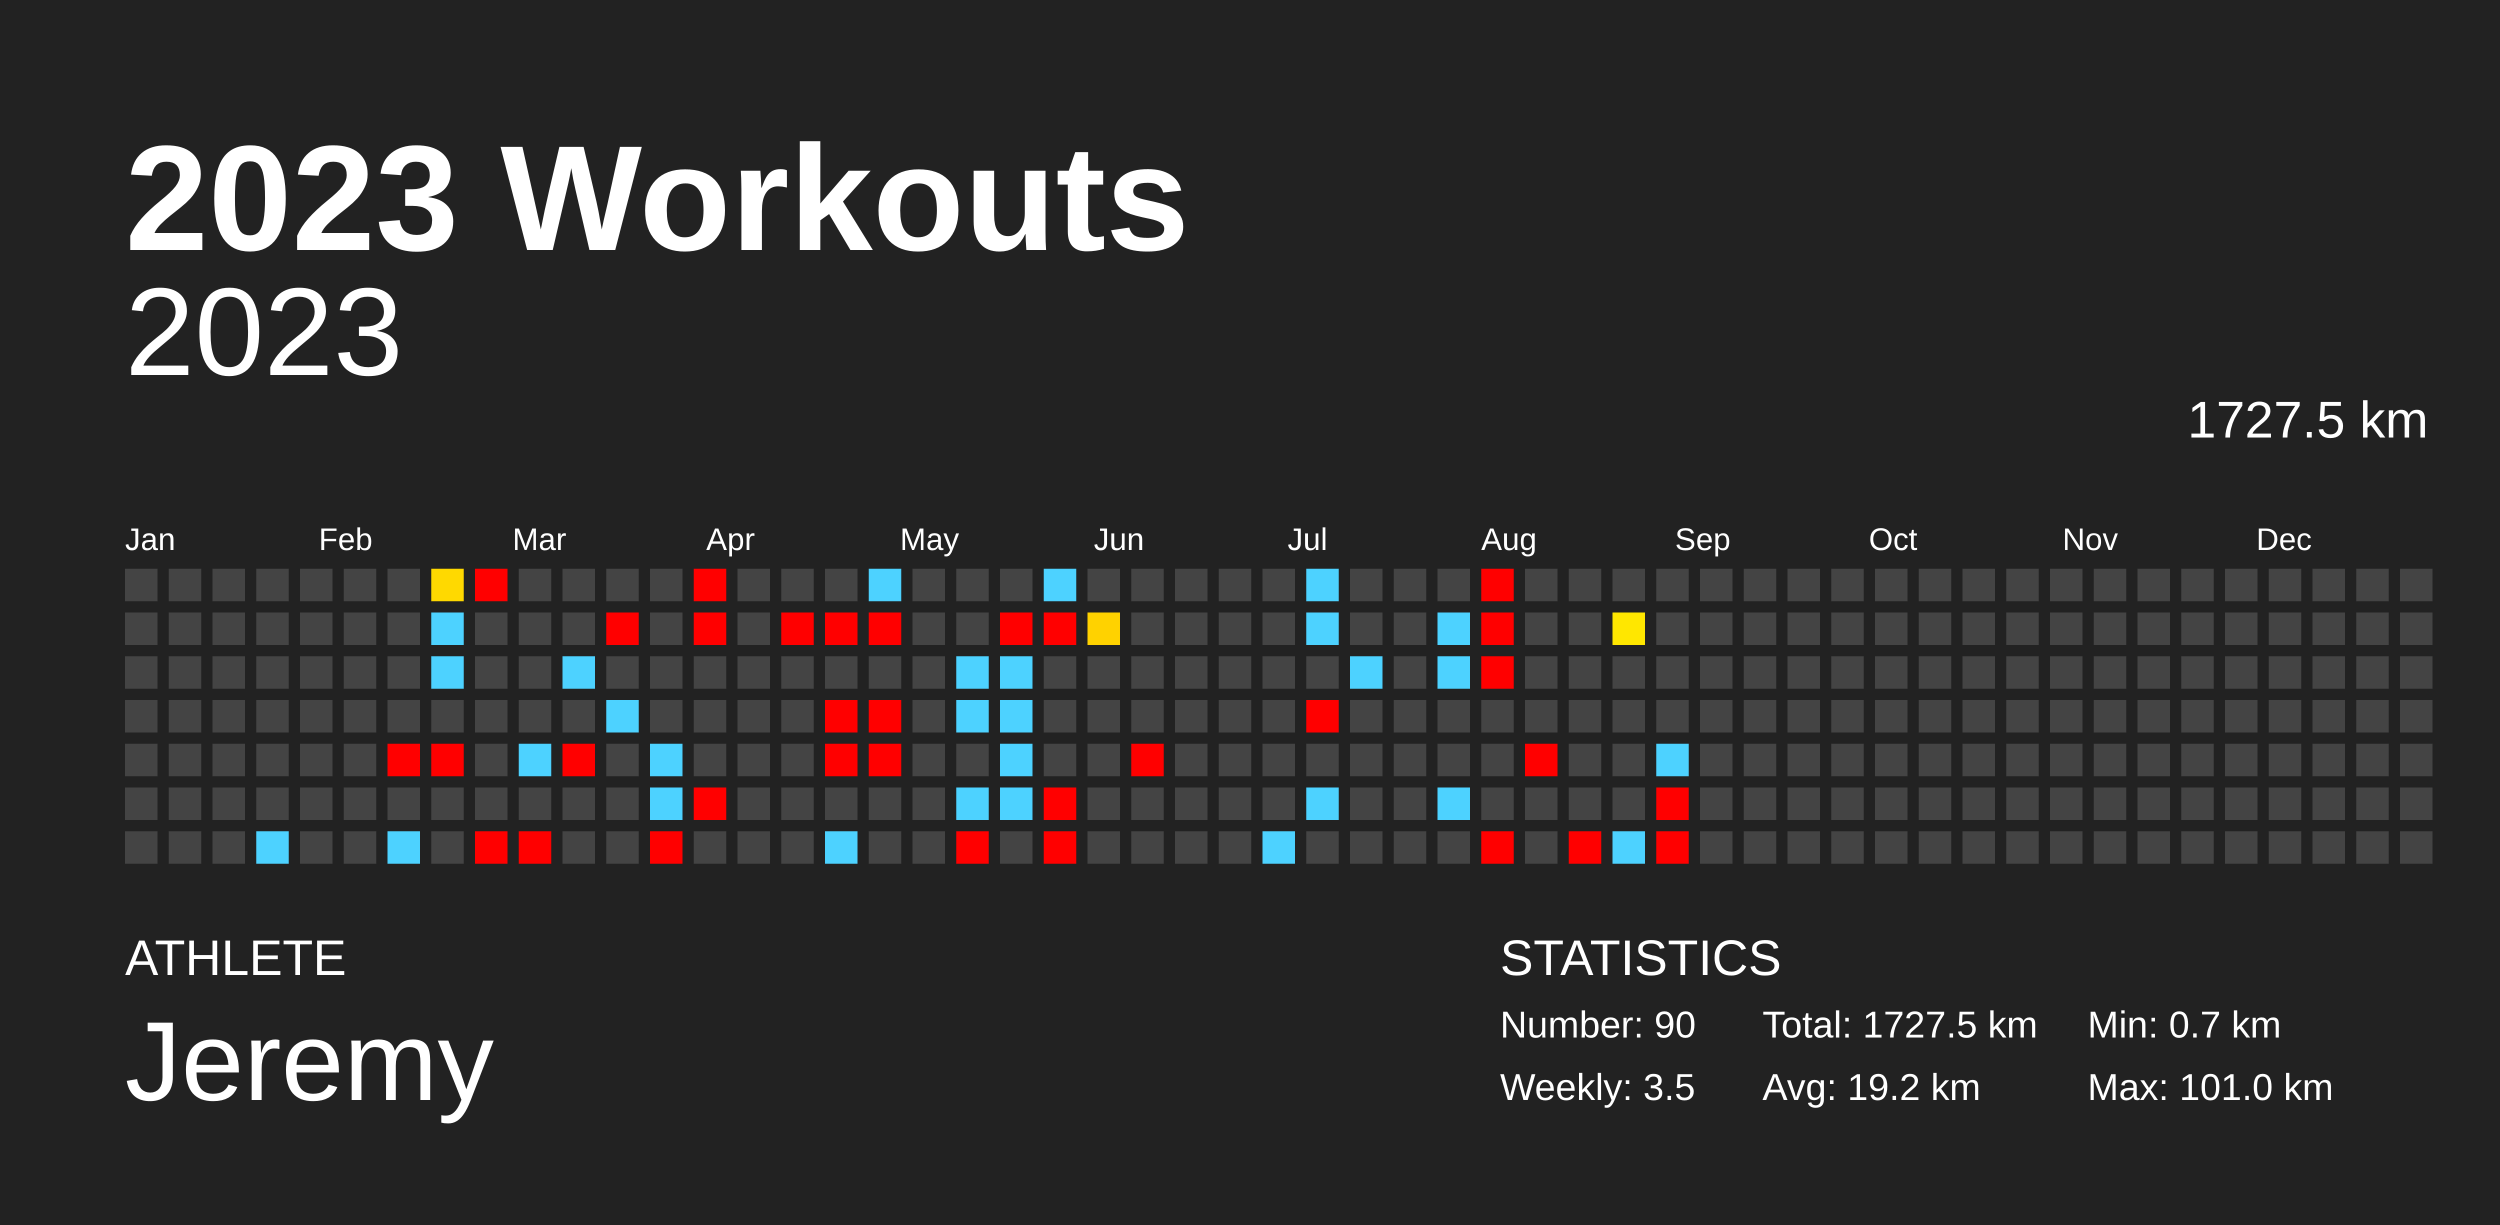
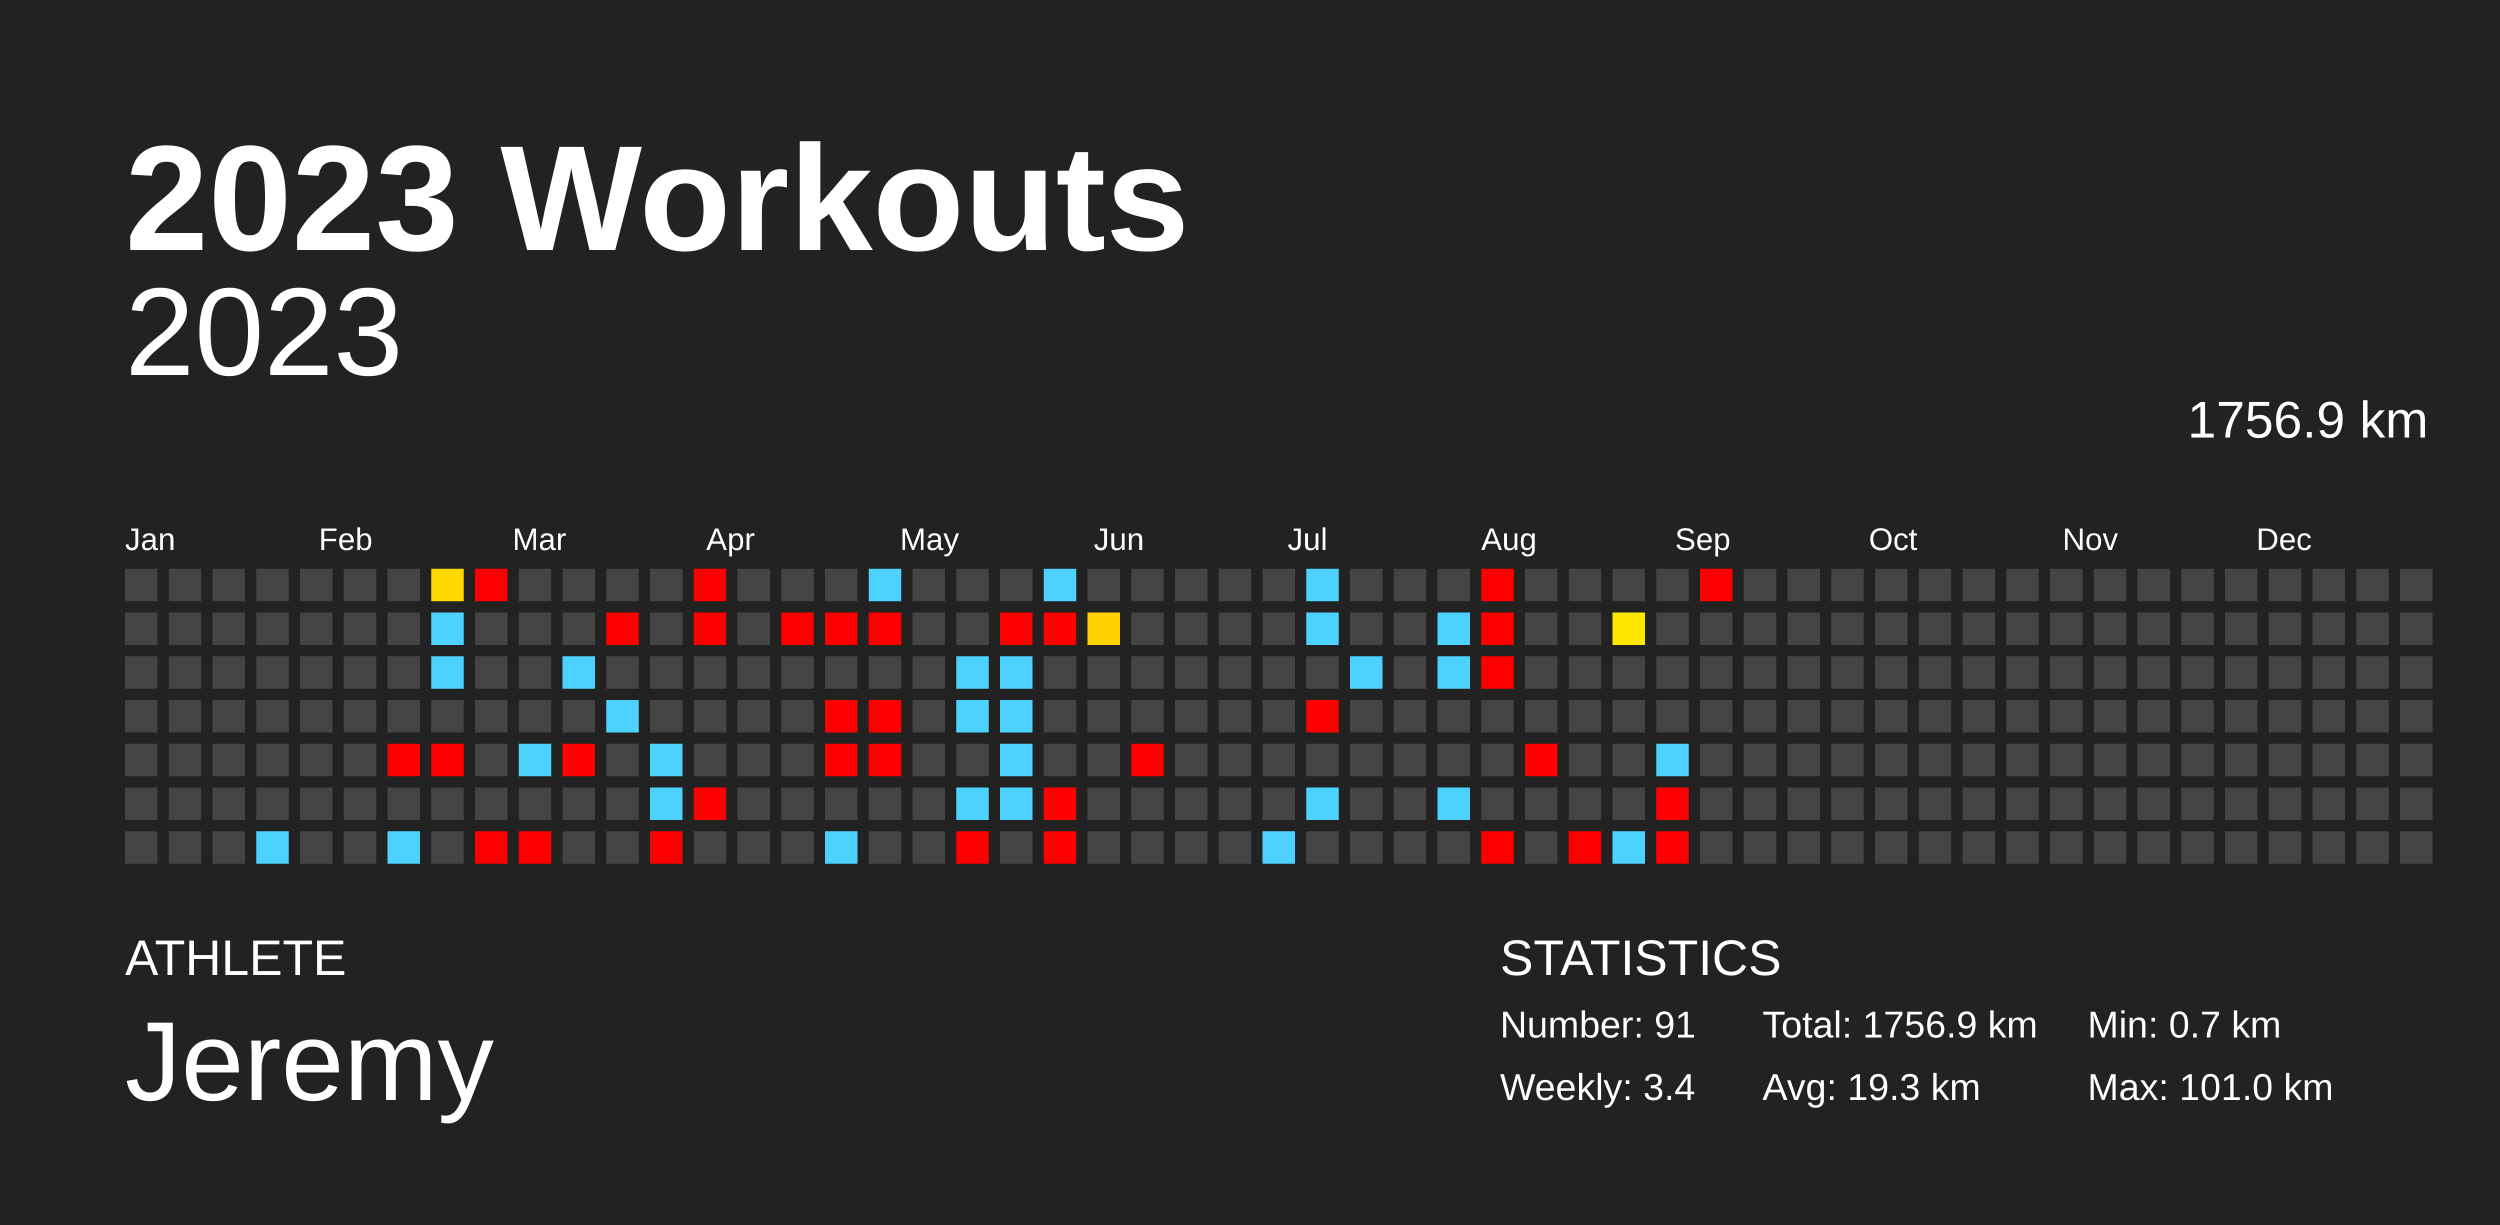
<svg xmlns="http://www.w3.org/2000/svg" baseProfile="full" height="98mm" version="1.1" viewBox="0,0,200,98" width="200mm">
  <defs />
  <rect fill="#222222" height="98" width="200" x="0" y="0" />
  <text fill="#FFFFFF" style="font-size:12px; font-family:Arial; font-weight:bold;" x="10" y="20">2023 Workouts</text>
  <text fill="#FFFFFF" style="font-size:4px; font-family:Arial" x="10" y="78">ATHLETE</text>
  <text fill="#FFFFFF" style="font-size:9px; font-family:Arial" x="10" y="88">Jeremy</text>
  <text fill="#FFFFFF" style="font-size:4px; font-family:Arial" x="120" y="78">STATISTICS</text>
-   <text fill="#FFFFFF" style="font-size:3px; font-family:Arial" x="120" y="83">Number: 90</text>
-   <text fill="#FFFFFF" style="font-size:3px; font-family:Arial" x="120" y="88">Weekly: 3.5</text>
-   <text fill="#FFFFFF" style="font-size:3px; font-family:Arial" x="141" y="83">Total: 1727.5 km</text>
-   <text fill="#FFFFFF" style="font-size:3px; font-family:Arial" x="141" y="88">Avg: 19.2 km</text>
+   <text fill="#FFFFFF" style="font-size:3px; font-family:Arial" x="120" y="83">Number: 91</text>
+   <text fill="#FFFFFF" style="font-size:3px; font-family:Arial" x="120" y="88">Weekly: 3.4</text>
+   <text fill="#FFFFFF" style="font-size:3px; font-family:Arial" x="141" y="83">Total: 1756.9 km</text>
+   <text fill="#FFFFFF" style="font-size:3px; font-family:Arial" x="141" y="88">Avg: 19.3 km</text>
  <text fill="#FFFFFF" style="font-size:3px; font-family:Arial" x="167" y="83">Min: 0.7 km</text>
  <text fill="#FFFFFF" style="font-size:3px; font-family:Arial" x="167" y="88">Max: 101.0 km</text>
  <text alignment-baseline="hanging" fill="#FFFFFF" style="font-size:10.0px; font-family:Arial;" x="10" y="30">2023</text>
-   <text alignment-baseline="hanging" fill="#FFFFFF" style="font-size:4.125px; font-family:Arial;" x="175" y="35">1727.5 km</text>
+   <text alignment-baseline="hanging" fill="#FFFFFF" style="font-size:4.125px; font-family:Arial;" x="175" y="35">1756.9 km</text>
  <text fill="#FFFFFF" style="font-size:2.5px; font-family:Arial" x="10.0" y="44">Jan</text>
  <text fill="#FFFFFF" style="font-size:2.5px; font-family:Arial" x="25.5" y="44">Feb</text>
  <text fill="#FFFFFF" style="font-size:2.5px; font-family:Arial" x="41.0" y="44">Mar</text>
  <text fill="#FFFFFF" style="font-size:2.5px; font-family:Arial" x="56.5" y="44">Apr</text>
  <text fill="#FFFFFF" style="font-size:2.5px; font-family:Arial" x="72.0" y="44">May</text>
  <text fill="#FFFFFF" style="font-size:2.5px; font-family:Arial" x="87.5" y="44">Jun</text>
  <text fill="#FFFFFF" style="font-size:2.5px; font-family:Arial" x="103.0" y="44">Jul</text>
  <text fill="#FFFFFF" style="font-size:2.5px; font-family:Arial" x="118.5" y="44">Aug</text>
  <text fill="#FFFFFF" style="font-size:2.5px; font-family:Arial" x="134.0" y="44">Sep</text>
  <text fill="#FFFFFF" style="font-size:2.5px; font-family:Arial" x="149.5" y="44">Oct</text>
  <text fill="#FFFFFF" style="font-size:2.5px; font-family:Arial" x="165.0" y="44">Nov</text>
  <text fill="#FFFFFF" style="font-size:2.5px; font-family:Arial" x="180.5" y="44">Dec</text>
  <rect fill="#444444" height="2.6" width="2.6" x="10.0" y="45.5" />
  <rect fill="#444444" height="2.6" width="2.6" x="10.0" y="49.0" />
  <rect fill="#444444" height="2.6" width="2.6" x="10.0" y="52.5" />
  <rect fill="#444444" height="2.6" width="2.6" x="10.0" y="56.0" />
  <rect fill="#444444" height="2.6" width="2.6" x="10.0" y="59.5" />
  <rect fill="#444444" height="2.6" width="2.6" x="10.0" y="63.0" />
  <rect fill="#444444" height="2.6" width="2.6" x="10.0" y="66.5" />
  <rect fill="#444444" height="2.6" width="2.6" x="13.5" y="45.5" />
  <rect fill="#444444" height="2.6" width="2.6" x="13.5" y="49.0" />
  <rect fill="#444444" height="2.6" width="2.6" x="13.5" y="52.5" />
  <rect fill="#444444" height="2.6" width="2.6" x="13.5" y="56.0" />
  <rect fill="#444444" height="2.6" width="2.6" x="13.5" y="59.5" />
  <rect fill="#444444" height="2.6" width="2.6" x="13.5" y="63.0" />
  <rect fill="#444444" height="2.6" width="2.6" x="13.5" y="66.5" />
  <rect fill="#444444" height="2.6" width="2.6" x="17.0" y="45.5" />
  <rect fill="#444444" height="2.6" width="2.6" x="17.0" y="49.0" />
  <rect fill="#444444" height="2.6" width="2.6" x="17.0" y="52.5" />
  <rect fill="#444444" height="2.6" width="2.6" x="17.0" y="56.0" />
  <rect fill="#444444" height="2.6" width="2.6" x="17.0" y="59.5" />
  <rect fill="#444444" height="2.6" width="2.6" x="17.0" y="63.0" />
  <rect fill="#444444" height="2.6" width="2.6" x="17.0" y="66.5" />
  <rect fill="#444444" height="2.6" width="2.6" x="20.5" y="45.5" />
  <rect fill="#444444" height="2.6" width="2.6" x="20.5" y="49.0" />
  <rect fill="#444444" height="2.6" width="2.6" x="20.5" y="52.5" />
  <rect fill="#444444" height="2.6" width="2.6" x="20.5" y="56.0" />
  <rect fill="#444444" height="2.6" width="2.6" x="20.5" y="59.5" />
  <rect fill="#444444" height="2.6" width="2.6" x="20.5" y="63.0" />
  <rect fill="#4dd2ff" height="2.6" width="2.6" x="20.5" y="66.5" />
  <rect fill="#444444" height="2.6" width="2.6" x="24.0" y="45.5" />
  <rect fill="#444444" height="2.6" width="2.6" x="24.0" y="49.0" />
  <rect fill="#444444" height="2.6" width="2.6" x="24.0" y="52.5" />
  <rect fill="#444444" height="2.6" width="2.6" x="24.0" y="56.0" />
  <rect fill="#444444" height="2.6" width="2.6" x="24.0" y="59.5" />
  <rect fill="#444444" height="2.6" width="2.6" x="24.0" y="63.0" />
  <rect fill="#444444" height="2.6" width="2.6" x="24.0" y="66.5" />
  <rect fill="#444444" height="2.6" width="2.6" x="27.5" y="45.5" />
  <rect fill="#444444" height="2.6" width="2.6" x="27.5" y="49.0" />
  <rect fill="#444444" height="2.6" width="2.6" x="27.5" y="52.5" />
  <rect fill="#444444" height="2.6" width="2.6" x="27.5" y="56.0" />
  <rect fill="#444444" height="2.6" width="2.6" x="27.5" y="59.5" />
  <rect fill="#444444" height="2.6" width="2.6" x="27.5" y="63.0" />
  <rect fill="#444444" height="2.6" width="2.6" x="27.5" y="66.5" />
  <rect fill="#444444" height="2.6" width="2.6" x="31.0" y="45.5" />
  <rect fill="#444444" height="2.6" width="2.6" x="31.0" y="49.0" />
  <rect fill="#444444" height="2.6" width="2.6" x="31.0" y="52.5" />
  <rect fill="#444444" height="2.6" width="2.6" x="31.0" y="56.0" />
  <rect fill="red" height="2.6" width="2.6" x="31.0" y="59.5" />
  <rect fill="#444444" height="2.6" width="2.6" x="31.0" y="63.0" />
  <rect fill="#4dd2ff" height="2.6" width="2.6" x="31.0" y="66.5" />
  <rect fill="#ffd900" height="2.6" width="2.6" x="34.5" y="45.5" />
  <rect fill="#4dd2ff" height="2.6" width="2.6" x="34.5" y="49.0" />
  <rect fill="#4dd2ff" height="2.6" width="2.6" x="34.5" y="52.5" />
  <rect fill="#444444" height="2.6" width="2.6" x="34.5" y="56.0" />
  <rect fill="red" height="2.6" width="2.6" x="34.5" y="59.5" />
  <rect fill="#444444" height="2.6" width="2.6" x="34.5" y="63.0" />
  <rect fill="#444444" height="2.6" width="2.6" x="34.5" y="66.5" />
  <rect fill="red" height="2.6" width="2.6" x="38.0" y="45.5" />
  <rect fill="#444444" height="2.6" width="2.6" x="38.0" y="49.0" />
  <rect fill="#444444" height="2.6" width="2.6" x="38.0" y="52.5" />
  <rect fill="#444444" height="2.6" width="2.6" x="38.0" y="56.0" />
  <rect fill="#444444" height="2.6" width="2.6" x="38.0" y="59.5" />
  <rect fill="#444444" height="2.6" width="2.6" x="38.0" y="63.0" />
  <rect fill="red" height="2.6" width="2.6" x="38.0" y="66.5" />
  <rect fill="#444444" height="2.6" width="2.6" x="41.5" y="45.5" />
  <rect fill="#444444" height="2.6" width="2.6" x="41.5" y="49.0" />
  <rect fill="#444444" height="2.6" width="2.6" x="41.5" y="52.5" />
  <rect fill="#444444" height="2.6" width="2.6" x="41.5" y="56.0" />
  <rect fill="#4dd2ff" height="2.6" width="2.6" x="41.5" y="59.5" />
  <rect fill="#444444" height="2.6" width="2.6" x="41.5" y="63.0" />
  <rect fill="red" height="2.6" width="2.6" x="41.5" y="66.5" />
  <rect fill="#444444" height="2.6" width="2.6" x="45.0" y="45.5" />
  <rect fill="#444444" height="2.6" width="2.6" x="45.0" y="49.0" />
  <rect fill="#4dd2ff" height="2.6" width="2.6" x="45.0" y="52.5" />
  <rect fill="#444444" height="2.6" width="2.6" x="45.0" y="56.0" />
  <rect fill="red" height="2.6" width="2.6" x="45.0" y="59.5" />
  <rect fill="#444444" height="2.6" width="2.6" x="45.0" y="63.0" />
  <rect fill="#444444" height="2.6" width="2.6" x="45.0" y="66.5" />
  <rect fill="#444444" height="2.6" width="2.6" x="48.5" y="45.5" />
  <rect fill="red" height="2.6" width="2.6" x="48.5" y="49.0" />
  <rect fill="#444444" height="2.6" width="2.6" x="48.5" y="52.5" />
  <rect fill="#4dd2ff" height="2.6" width="2.6" x="48.5" y="56.0" />
  <rect fill="#444444" height="2.6" width="2.6" x="48.5" y="59.5" />
  <rect fill="#444444" height="2.6" width="2.6" x="48.5" y="63.0" />
  <rect fill="#444444" height="2.6" width="2.6" x="48.5" y="66.5" />
  <rect fill="#444444" height="2.6" width="2.6" x="52.0" y="45.5" />
  <rect fill="#444444" height="2.6" width="2.6" x="52.0" y="49.0" />
  <rect fill="#444444" height="2.6" width="2.6" x="52.0" y="52.5" />
  <rect fill="#444444" height="2.6" width="2.6" x="52.0" y="56.0" />
  <rect fill="#4dd2ff" height="2.6" width="2.6" x="52.0" y="59.5" />
  <rect fill="#4dd2ff" height="2.6" width="2.6" x="52.0" y="63.0" />
  <rect fill="red" height="2.6" width="2.6" x="52.0" y="66.5" />
  <rect fill="red" height="2.6" width="2.6" x="55.5" y="45.5" />
  <rect fill="red" height="2.6" width="2.6" x="55.5" y="49.0" />
  <rect fill="#444444" height="2.6" width="2.6" x="55.5" y="52.5" />
  <rect fill="#444444" height="2.6" width="2.6" x="55.5" y="56.0" />
  <rect fill="#444444" height="2.6" width="2.6" x="55.5" y="59.5" />
  <rect fill="red" height="2.6" width="2.6" x="55.5" y="63.0" />
  <rect fill="#444444" height="2.6" width="2.6" x="55.5" y="66.5" />
  <rect fill="#444444" height="2.6" width="2.6" x="59.0" y="45.5" />
  <rect fill="#444444" height="2.6" width="2.6" x="59.0" y="49.0" />
  <rect fill="#444444" height="2.6" width="2.6" x="59.0" y="52.5" />
  <rect fill="#444444" height="2.6" width="2.6" x="59.0" y="56.0" />
  <rect fill="#444444" height="2.6" width="2.6" x="59.0" y="59.5" />
  <rect fill="#444444" height="2.6" width="2.6" x="59.0" y="63.0" />
  <rect fill="#444444" height="2.6" width="2.6" x="59.0" y="66.5" />
  <rect fill="#444444" height="2.6" width="2.6" x="62.5" y="45.5" />
  <rect fill="red" height="2.6" width="2.6" x="62.5" y="49.0" />
  <rect fill="#444444" height="2.6" width="2.6" x="62.5" y="52.5" />
  <rect fill="#444444" height="2.6" width="2.6" x="62.5" y="56.0" />
  <rect fill="#444444" height="2.6" width="2.6" x="62.5" y="59.5" />
  <rect fill="#444444" height="2.6" width="2.6" x="62.5" y="63.0" />
  <rect fill="#444444" height="2.6" width="2.6" x="62.5" y="66.5" />
  <rect fill="#444444" height="2.6" width="2.6" x="66.0" y="45.5" />
  <rect fill="red" height="2.6" width="2.6" x="66.0" y="49.0" />
  <rect fill="#444444" height="2.6" width="2.6" x="66.0" y="52.5" />
  <rect fill="red" height="2.6" width="2.6" x="66.0" y="56.0" />
  <rect fill="red" height="2.6" width="2.6" x="66.0" y="59.5" />
  <rect fill="#444444" height="2.6" width="2.6" x="66.0" y="63.0" />
  <rect fill="#4dd2ff" height="2.6" width="2.6" x="66.0" y="66.5" />
  <rect fill="#4dd2ff" height="2.6" width="2.6" x="69.5" y="45.5" />
  <rect fill="red" height="2.6" width="2.6" x="69.5" y="49.0" />
  <rect fill="#444444" height="2.6" width="2.6" x="69.5" y="52.5" />
  <rect fill="red" height="2.6" width="2.6" x="69.5" y="56.0" />
  <rect fill="red" height="2.6" width="2.6" x="69.5" y="59.5" />
  <rect fill="#444444" height="2.6" width="2.6" x="69.5" y="63.0" />
  <rect fill="#444444" height="2.6" width="2.6" x="69.5" y="66.5" />
  <rect fill="#444444" height="2.6" width="2.6" x="73.0" y="45.5" />
  <rect fill="#444444" height="2.6" width="2.6" x="73.0" y="49.0" />
  <rect fill="#444444" height="2.6" width="2.6" x="73.0" y="52.5" />
  <rect fill="#444444" height="2.6" width="2.6" x="73.0" y="56.0" />
  <rect fill="#444444" height="2.6" width="2.6" x="73.0" y="59.5" />
  <rect fill="#444444" height="2.6" width="2.6" x="73.0" y="63.0" />
  <rect fill="#444444" height="2.6" width="2.6" x="73.0" y="66.5" />
  <rect fill="#444444" height="2.6" width="2.6" x="76.5" y="45.5" />
  <rect fill="#444444" height="2.6" width="2.6" x="76.5" y="49.0" />
  <rect fill="#4dd2ff" height="2.6" width="2.6" x="76.5" y="52.5" />
  <rect fill="#4dd2ff" height="2.6" width="2.6" x="76.5" y="56.0" />
  <rect fill="#444444" height="2.6" width="2.6" x="76.5" y="59.5" />
  <rect fill="#4dd2ff" height="2.6" width="2.6" x="76.5" y="63.0" />
  <rect fill="red" height="2.6" width="2.6" x="76.5" y="66.5" />
  <rect fill="#444444" height="2.6" width="2.6" x="80.0" y="45.5" />
  <rect fill="red" height="2.6" width="2.6" x="80.0" y="49.0" />
  <rect fill="#4dd2ff" height="2.6" width="2.6" x="80.0" y="52.5" />
  <rect fill="#4dd2ff" height="2.6" width="2.6" x="80.0" y="56.0" />
  <rect fill="#4dd2ff" height="2.6" width="2.6" x="80.0" y="59.5" />
  <rect fill="#4dd2ff" height="2.6" width="2.6" x="80.0" y="63.0" />
  <rect fill="#444444" height="2.6" width="2.6" x="80.0" y="66.5" />
  <rect fill="#4dd2ff" height="2.6" width="2.6" x="83.5" y="45.5" />
  <rect fill="red" height="2.6" width="2.6" x="83.5" y="49.0" />
  <rect fill="#444444" height="2.6" width="2.6" x="83.5" y="52.5" />
  <rect fill="#444444" height="2.6" width="2.6" x="83.5" y="56.0" />
  <rect fill="#444444" height="2.6" width="2.6" x="83.5" y="59.5" />
  <rect fill="red" height="2.6" width="2.6" x="83.5" y="63.0" />
  <rect fill="red" height="2.6" width="2.6" x="83.5" y="66.5" />
  <rect fill="#444444" height="2.6" width="2.6" x="87.0" y="45.5" />
  <rect fill="#ffd200" height="2.6" width="2.6" x="87.0" y="49.0" />
  <rect fill="#444444" height="2.6" width="2.6" x="87.0" y="52.5" />
  <rect fill="#444444" height="2.6" width="2.6" x="87.0" y="56.0" />
  <rect fill="#444444" height="2.6" width="2.6" x="87.0" y="59.5" />
  <rect fill="#444444" height="2.6" width="2.6" x="87.0" y="63.0" />
  <rect fill="#444444" height="2.6" width="2.6" x="87.0" y="66.5" />
  <rect fill="#444444" height="2.6" width="2.6" x="90.5" y="45.5" />
  <rect fill="#444444" height="2.6" width="2.6" x="90.5" y="49.0" />
  <rect fill="#444444" height="2.6" width="2.6" x="90.5" y="52.5" />
  <rect fill="#444444" height="2.6" width="2.6" x="90.5" y="56.0" />
  <rect fill="red" height="2.6" width="2.6" x="90.5" y="59.5" />
  <rect fill="#444444" height="2.6" width="2.6" x="90.5" y="63.0" />
  <rect fill="#444444" height="2.6" width="2.6" x="90.5" y="66.5" />
  <rect fill="#444444" height="2.6" width="2.6" x="94.0" y="45.5" />
  <rect fill="#444444" height="2.6" width="2.6" x="94.0" y="49.0" />
  <rect fill="#444444" height="2.6" width="2.6" x="94.0" y="52.5" />
  <rect fill="#444444" height="2.6" width="2.6" x="94.0" y="56.0" />
  <rect fill="#444444" height="2.6" width="2.6" x="94.0" y="59.5" />
  <rect fill="#444444" height="2.6" width="2.6" x="94.0" y="63.0" />
  <rect fill="#444444" height="2.6" width="2.6" x="94.0" y="66.5" />
  <rect fill="#444444" height="2.6" width="2.6" x="97.5" y="45.5" />
  <rect fill="#444444" height="2.6" width="2.6" x="97.5" y="49.0" />
  <rect fill="#444444" height="2.6" width="2.6" x="97.5" y="52.5" />
  <rect fill="#444444" height="2.6" width="2.6" x="97.5" y="56.0" />
  <rect fill="#444444" height="2.6" width="2.6" x="97.5" y="59.5" />
  <rect fill="#444444" height="2.6" width="2.6" x="97.5" y="63.0" />
  <rect fill="#444444" height="2.6" width="2.6" x="97.5" y="66.5" />
  <rect fill="#444444" height="2.6" width="2.6" x="101.0" y="45.5" />
  <rect fill="#444444" height="2.6" width="2.6" x="101.0" y="49.0" />
  <rect fill="#444444" height="2.6" width="2.6" x="101.0" y="52.5" />
  <rect fill="#444444" height="2.6" width="2.6" x="101.0" y="56.0" />
  <rect fill="#444444" height="2.6" width="2.6" x="101.0" y="59.5" />
  <rect fill="#444444" height="2.6" width="2.6" x="101.0" y="63.0" />
  <rect fill="#4dd2ff" height="2.6" width="2.6" x="101.0" y="66.5" />
  <rect fill="#4dd2ff" height="2.6" width="2.6" x="104.5" y="45.5" />
  <rect fill="#4dd2ff" height="2.6" width="2.6" x="104.5" y="49.0" />
  <rect fill="#444444" height="2.6" width="2.6" x="104.5" y="52.5" />
  <rect fill="red" height="2.6" width="2.6" x="104.5" y="56.0" />
  <rect fill="#444444" height="2.6" width="2.6" x="104.5" y="59.5" />
  <rect fill="#4dd2ff" height="2.6" width="2.6" x="104.5" y="63.0" />
  <rect fill="#444444" height="2.6" width="2.6" x="104.5" y="66.5" />
  <rect fill="#444444" height="2.6" width="2.6" x="108.0" y="45.5" />
  <rect fill="#444444" height="2.6" width="2.6" x="108.0" y="49.0" />
  <rect fill="#4dd2ff" height="2.6" width="2.6" x="108.0" y="52.5" />
  <rect fill="#444444" height="2.6" width="2.6" x="108.0" y="56.0" />
  <rect fill="#444444" height="2.6" width="2.6" x="108.0" y="59.5" />
  <rect fill="#444444" height="2.6" width="2.6" x="108.0" y="63.0" />
  <rect fill="#444444" height="2.6" width="2.6" x="108.0" y="66.5" />
  <rect fill="#444444" height="2.6" width="2.6" x="111.5" y="45.5" />
  <rect fill="#444444" height="2.6" width="2.6" x="111.5" y="49.0" />
  <rect fill="#444444" height="2.6" width="2.6" x="111.5" y="52.5" />
  <rect fill="#444444" height="2.6" width="2.6" x="111.5" y="56.0" />
  <rect fill="#444444" height="2.6" width="2.6" x="111.5" y="59.5" />
  <rect fill="#444444" height="2.6" width="2.6" x="111.5" y="63.0" />
  <rect fill="#444444" height="2.6" width="2.6" x="111.5" y="66.5" />
  <rect fill="#444444" height="2.6" width="2.6" x="115.0" y="45.5" />
  <rect fill="#4dd2ff" height="2.6" width="2.6" x="115.0" y="49.0" />
  <rect fill="#4dd2ff" height="2.6" width="2.6" x="115.0" y="52.5" />
  <rect fill="#444444" height="2.6" width="2.6" x="115.0" y="56.0" />
  <rect fill="#444444" height="2.6" width="2.6" x="115.0" y="59.5" />
  <rect fill="#4dd2ff" height="2.6" width="2.6" x="115.0" y="63.0" />
  <rect fill="#444444" height="2.6" width="2.6" x="115.0" y="66.5" />
  <rect fill="red" height="2.6" width="2.6" x="118.5" y="45.5" />
  <rect fill="red" height="2.6" width="2.6" x="118.5" y="49.0" />
  <rect fill="red" height="2.6" width="2.6" x="118.5" y="52.5" />
  <rect fill="#444444" height="2.6" width="2.6" x="118.5" y="56.0" />
  <rect fill="#444444" height="2.6" width="2.6" x="118.5" y="59.5" />
  <rect fill="#444444" height="2.6" width="2.6" x="118.5" y="63.0" />
  <rect fill="red" height="2.6" width="2.6" x="118.5" y="66.5" />
  <rect fill="#444444" height="2.6" width="2.6" x="122.0" y="45.5" />
  <rect fill="#444444" height="2.6" width="2.6" x="122.0" y="49.0" />
  <rect fill="#444444" height="2.6" width="2.6" x="122.0" y="52.5" />
  <rect fill="#444444" height="2.6" width="2.6" x="122.0" y="56.0" />
  <rect fill="red" height="2.6" width="2.6" x="122.0" y="59.5" />
  <rect fill="#444444" height="2.6" width="2.6" x="122.0" y="63.0" />
  <rect fill="#444444" height="2.6" width="2.6" x="122.0" y="66.5" />
  <rect fill="#444444" height="2.6" width="2.6" x="125.5" y="45.5" />
  <rect fill="#444444" height="2.6" width="2.6" x="125.5" y="49.0" />
  <rect fill="#444444" height="2.6" width="2.6" x="125.5" y="52.5" />
  <rect fill="#444444" height="2.6" width="2.6" x="125.5" y="56.0" />
  <rect fill="#444444" height="2.6" width="2.6" x="125.5" y="59.5" />
  <rect fill="#444444" height="2.6" width="2.6" x="125.5" y="63.0" />
  <rect fill="red" height="2.6" width="2.6" x="125.5" y="66.5" />
  <rect fill="#444444" height="2.6" width="2.6" x="129.0" y="45.5" />
  <rect fill="#ffe700" height="2.6" width="2.6" x="129.0" y="49.0" />
  <rect fill="#444444" height="2.6" width="2.6" x="129.0" y="52.5" />
  <rect fill="#444444" height="2.6" width="2.6" x="129.0" y="56.0" />
  <rect fill="#444444" height="2.6" width="2.6" x="129.0" y="59.5" />
  <rect fill="#444444" height="2.6" width="2.6" x="129.0" y="63.0" />
  <rect fill="#4dd2ff" height="2.6" width="2.6" x="129.0" y="66.5" />
  <rect fill="#444444" height="2.6" width="2.6" x="132.5" y="45.5" />
  <rect fill="#444444" height="2.6" width="2.6" x="132.5" y="49.0" />
  <rect fill="#444444" height="2.6" width="2.6" x="132.5" y="52.5" />
  <rect fill="#444444" height="2.6" width="2.6" x="132.5" y="56.0" />
  <rect fill="#4dd2ff" height="2.6" width="2.6" x="132.5" y="59.5" />
  <rect fill="red" height="2.6" width="2.6" x="132.5" y="63.0" />
  <rect fill="red" height="2.6" width="2.6" x="132.5" y="66.5" />
-   <rect fill="#444444" height="2.6" width="2.6" x="136.0" y="45.5" />
+   <rect fill="red" height="2.6" width="2.6" x="136.0" y="45.5" />
  <rect fill="#444444" height="2.6" width="2.6" x="136.0" y="49.0" />
  <rect fill="#444444" height="2.6" width="2.6" x="136.0" y="52.5" />
  <rect fill="#444444" height="2.6" width="2.6" x="136.0" y="56.0" />
  <rect fill="#444444" height="2.6" width="2.6" x="136.0" y="59.5" />
  <rect fill="#444444" height="2.6" width="2.6" x="136.0" y="63.0" />
  <rect fill="#444444" height="2.6" width="2.6" x="136.0" y="66.5" />
  <rect fill="#444444" height="2.6" width="2.6" x="139.5" y="45.5" />
  <rect fill="#444444" height="2.6" width="2.6" x="139.5" y="49.0" />
  <rect fill="#444444" height="2.6" width="2.6" x="139.5" y="52.5" />
  <rect fill="#444444" height="2.6" width="2.6" x="139.5" y="56.0" />
  <rect fill="#444444" height="2.6" width="2.6" x="139.5" y="59.5" />
  <rect fill="#444444" height="2.6" width="2.6" x="139.5" y="63.0" />
  <rect fill="#444444" height="2.6" width="2.6" x="139.5" y="66.5" />
  <rect fill="#444444" height="2.6" width="2.6" x="143.0" y="45.5" />
  <rect fill="#444444" height="2.6" width="2.6" x="143.0" y="49.0" />
  <rect fill="#444444" height="2.6" width="2.6" x="143.0" y="52.5" />
  <rect fill="#444444" height="2.6" width="2.6" x="143.0" y="56.0" />
  <rect fill="#444444" height="2.6" width="2.6" x="143.0" y="59.5" />
  <rect fill="#444444" height="2.6" width="2.6" x="143.0" y="63.0" />
  <rect fill="#444444" height="2.6" width="2.6" x="143.0" y="66.5" />
  <rect fill="#444444" height="2.6" width="2.6" x="146.5" y="45.5" />
  <rect fill="#444444" height="2.6" width="2.6" x="146.5" y="49.0" />
  <rect fill="#444444" height="2.6" width="2.6" x="146.5" y="52.5" />
  <rect fill="#444444" height="2.6" width="2.6" x="146.5" y="56.0" />
  <rect fill="#444444" height="2.6" width="2.6" x="146.5" y="59.5" />
  <rect fill="#444444" height="2.6" width="2.6" x="146.5" y="63.0" />
  <rect fill="#444444" height="2.6" width="2.6" x="146.5" y="66.5" />
  <rect fill="#444444" height="2.6" width="2.6" x="150.0" y="45.5" />
  <rect fill="#444444" height="2.6" width="2.6" x="150.0" y="49.0" />
  <rect fill="#444444" height="2.6" width="2.6" x="150.0" y="52.5" />
  <rect fill="#444444" height="2.6" width="2.6" x="150.0" y="56.0" />
  <rect fill="#444444" height="2.6" width="2.6" x="150.0" y="59.5" />
  <rect fill="#444444" height="2.6" width="2.6" x="150.0" y="63.0" />
  <rect fill="#444444" height="2.6" width="2.6" x="150.0" y="66.5" />
  <rect fill="#444444" height="2.6" width="2.6" x="153.5" y="45.5" />
  <rect fill="#444444" height="2.6" width="2.6" x="153.5" y="49.0" />
  <rect fill="#444444" height="2.6" width="2.6" x="153.5" y="52.5" />
  <rect fill="#444444" height="2.6" width="2.6" x="153.5" y="56.0" />
  <rect fill="#444444" height="2.6" width="2.6" x="153.5" y="59.5" />
  <rect fill="#444444" height="2.6" width="2.6" x="153.5" y="63.0" />
  <rect fill="#444444" height="2.6" width="2.6" x="153.5" y="66.5" />
  <rect fill="#444444" height="2.6" width="2.6" x="157.0" y="45.5" />
  <rect fill="#444444" height="2.6" width="2.6" x="157.0" y="49.0" />
  <rect fill="#444444" height="2.6" width="2.6" x="157.0" y="52.5" />
  <rect fill="#444444" height="2.6" width="2.6" x="157.0" y="56.0" />
  <rect fill="#444444" height="2.6" width="2.6" x="157.0" y="59.5" />
  <rect fill="#444444" height="2.6" width="2.6" x="157.0" y="63.0" />
  <rect fill="#444444" height="2.6" width="2.6" x="157.0" y="66.5" />
  <rect fill="#444444" height="2.6" width="2.6" x="160.5" y="45.5" />
  <rect fill="#444444" height="2.6" width="2.6" x="160.5" y="49.0" />
  <rect fill="#444444" height="2.6" width="2.6" x="160.5" y="52.5" />
  <rect fill="#444444" height="2.6" width="2.6" x="160.5" y="56.0" />
  <rect fill="#444444" height="2.6" width="2.6" x="160.5" y="59.5" />
  <rect fill="#444444" height="2.6" width="2.6" x="160.5" y="63.0" />
  <rect fill="#444444" height="2.6" width="2.6" x="160.5" y="66.5" />
  <rect fill="#444444" height="2.6" width="2.6" x="164.0" y="45.5" />
  <rect fill="#444444" height="2.6" width="2.6" x="164.0" y="49.0" />
  <rect fill="#444444" height="2.6" width="2.6" x="164.0" y="52.5" />
  <rect fill="#444444" height="2.6" width="2.6" x="164.0" y="56.0" />
  <rect fill="#444444" height="2.6" width="2.6" x="164.0" y="59.5" />
  <rect fill="#444444" height="2.6" width="2.6" x="164.0" y="63.0" />
  <rect fill="#444444" height="2.6" width="2.6" x="164.0" y="66.5" />
  <rect fill="#444444" height="2.6" width="2.6" x="167.5" y="45.5" />
  <rect fill="#444444" height="2.6" width="2.6" x="167.5" y="49.0" />
  <rect fill="#444444" height="2.6" width="2.6" x="167.5" y="52.5" />
  <rect fill="#444444" height="2.6" width="2.6" x="167.5" y="56.0" />
  <rect fill="#444444" height="2.6" width="2.6" x="167.5" y="59.5" />
  <rect fill="#444444" height="2.6" width="2.6" x="167.5" y="63.0" />
  <rect fill="#444444" height="2.6" width="2.6" x="167.5" y="66.5" />
  <rect fill="#444444" height="2.6" width="2.6" x="171.0" y="45.5" />
  <rect fill="#444444" height="2.6" width="2.6" x="171.0" y="49.0" />
  <rect fill="#444444" height="2.6" width="2.6" x="171.0" y="52.5" />
  <rect fill="#444444" height="2.6" width="2.6" x="171.0" y="56.0" />
  <rect fill="#444444" height="2.6" width="2.6" x="171.0" y="59.5" />
  <rect fill="#444444" height="2.6" width="2.6" x="171.0" y="63.0" />
  <rect fill="#444444" height="2.6" width="2.6" x="171.0" y="66.5" />
  <rect fill="#444444" height="2.6" width="2.6" x="174.5" y="45.5" />
  <rect fill="#444444" height="2.6" width="2.6" x="174.5" y="49.0" />
  <rect fill="#444444" height="2.6" width="2.6" x="174.5" y="52.5" />
  <rect fill="#444444" height="2.6" width="2.6" x="174.5" y="56.0" />
  <rect fill="#444444" height="2.6" width="2.6" x="174.5" y="59.5" />
  <rect fill="#444444" height="2.6" width="2.6" x="174.5" y="63.0" />
  <rect fill="#444444" height="2.6" width="2.6" x="174.5" y="66.5" />
  <rect fill="#444444" height="2.6" width="2.6" x="178.0" y="45.5" />
  <rect fill="#444444" height="2.6" width="2.6" x="178.0" y="49.0" />
  <rect fill="#444444" height="2.6" width="2.6" x="178.0" y="52.5" />
  <rect fill="#444444" height="2.6" width="2.6" x="178.0" y="56.0" />
  <rect fill="#444444" height="2.6" width="2.6" x="178.0" y="59.5" />
  <rect fill="#444444" height="2.6" width="2.6" x="178.0" y="63.0" />
  <rect fill="#444444" height="2.6" width="2.6" x="178.0" y="66.5" />
  <rect fill="#444444" height="2.6" width="2.6" x="181.5" y="45.5" />
  <rect fill="#444444" height="2.6" width="2.6" x="181.5" y="49.0" />
  <rect fill="#444444" height="2.6" width="2.6" x="181.5" y="52.5" />
  <rect fill="#444444" height="2.6" width="2.6" x="181.5" y="56.0" />
  <rect fill="#444444" height="2.6" width="2.6" x="181.5" y="59.5" />
  <rect fill="#444444" height="2.6" width="2.6" x="181.5" y="63.0" />
  <rect fill="#444444" height="2.6" width="2.6" x="181.5" y="66.5" />
  <rect fill="#444444" height="2.6" width="2.6" x="185.0" y="45.5" />
  <rect fill="#444444" height="2.6" width="2.6" x="185.0" y="49.0" />
  <rect fill="#444444" height="2.6" width="2.6" x="185.0" y="52.5" />
  <rect fill="#444444" height="2.6" width="2.6" x="185.0" y="56.0" />
  <rect fill="#444444" height="2.6" width="2.6" x="185.0" y="59.5" />
  <rect fill="#444444" height="2.6" width="2.6" x="185.0" y="63.0" />
  <rect fill="#444444" height="2.6" width="2.6" x="185.0" y="66.5" />
  <rect fill="#444444" height="2.6" width="2.6" x="188.5" y="45.5" />
  <rect fill="#444444" height="2.6" width="2.6" x="188.5" y="49.0" />
  <rect fill="#444444" height="2.6" width="2.6" x="188.5" y="52.5" />
  <rect fill="#444444" height="2.6" width="2.6" x="188.5" y="56.0" />
  <rect fill="#444444" height="2.6" width="2.6" x="188.5" y="59.5" />
  <rect fill="#444444" height="2.6" width="2.6" x="188.5" y="63.0" />
  <rect fill="#444444" height="2.6" width="2.6" x="188.5" y="66.5" />
  <rect fill="#444444" height="2.6" width="2.6" x="192.0" y="45.5" />
  <rect fill="#444444" height="2.6" width="2.6" x="192.0" y="49.0" />
  <rect fill="#444444" height="2.6" width="2.6" x="192.0" y="52.5" />
  <rect fill="#444444" height="2.6" width="2.6" x="192.0" y="56.0" />
  <rect fill="#444444" height="2.6" width="2.6" x="192.0" y="59.5" />
  <rect fill="#444444" height="2.6" width="2.6" x="192.0" y="63.0" />
  <rect fill="#444444" height="2.6" width="2.6" x="192.0" y="66.5" />
</svg>
